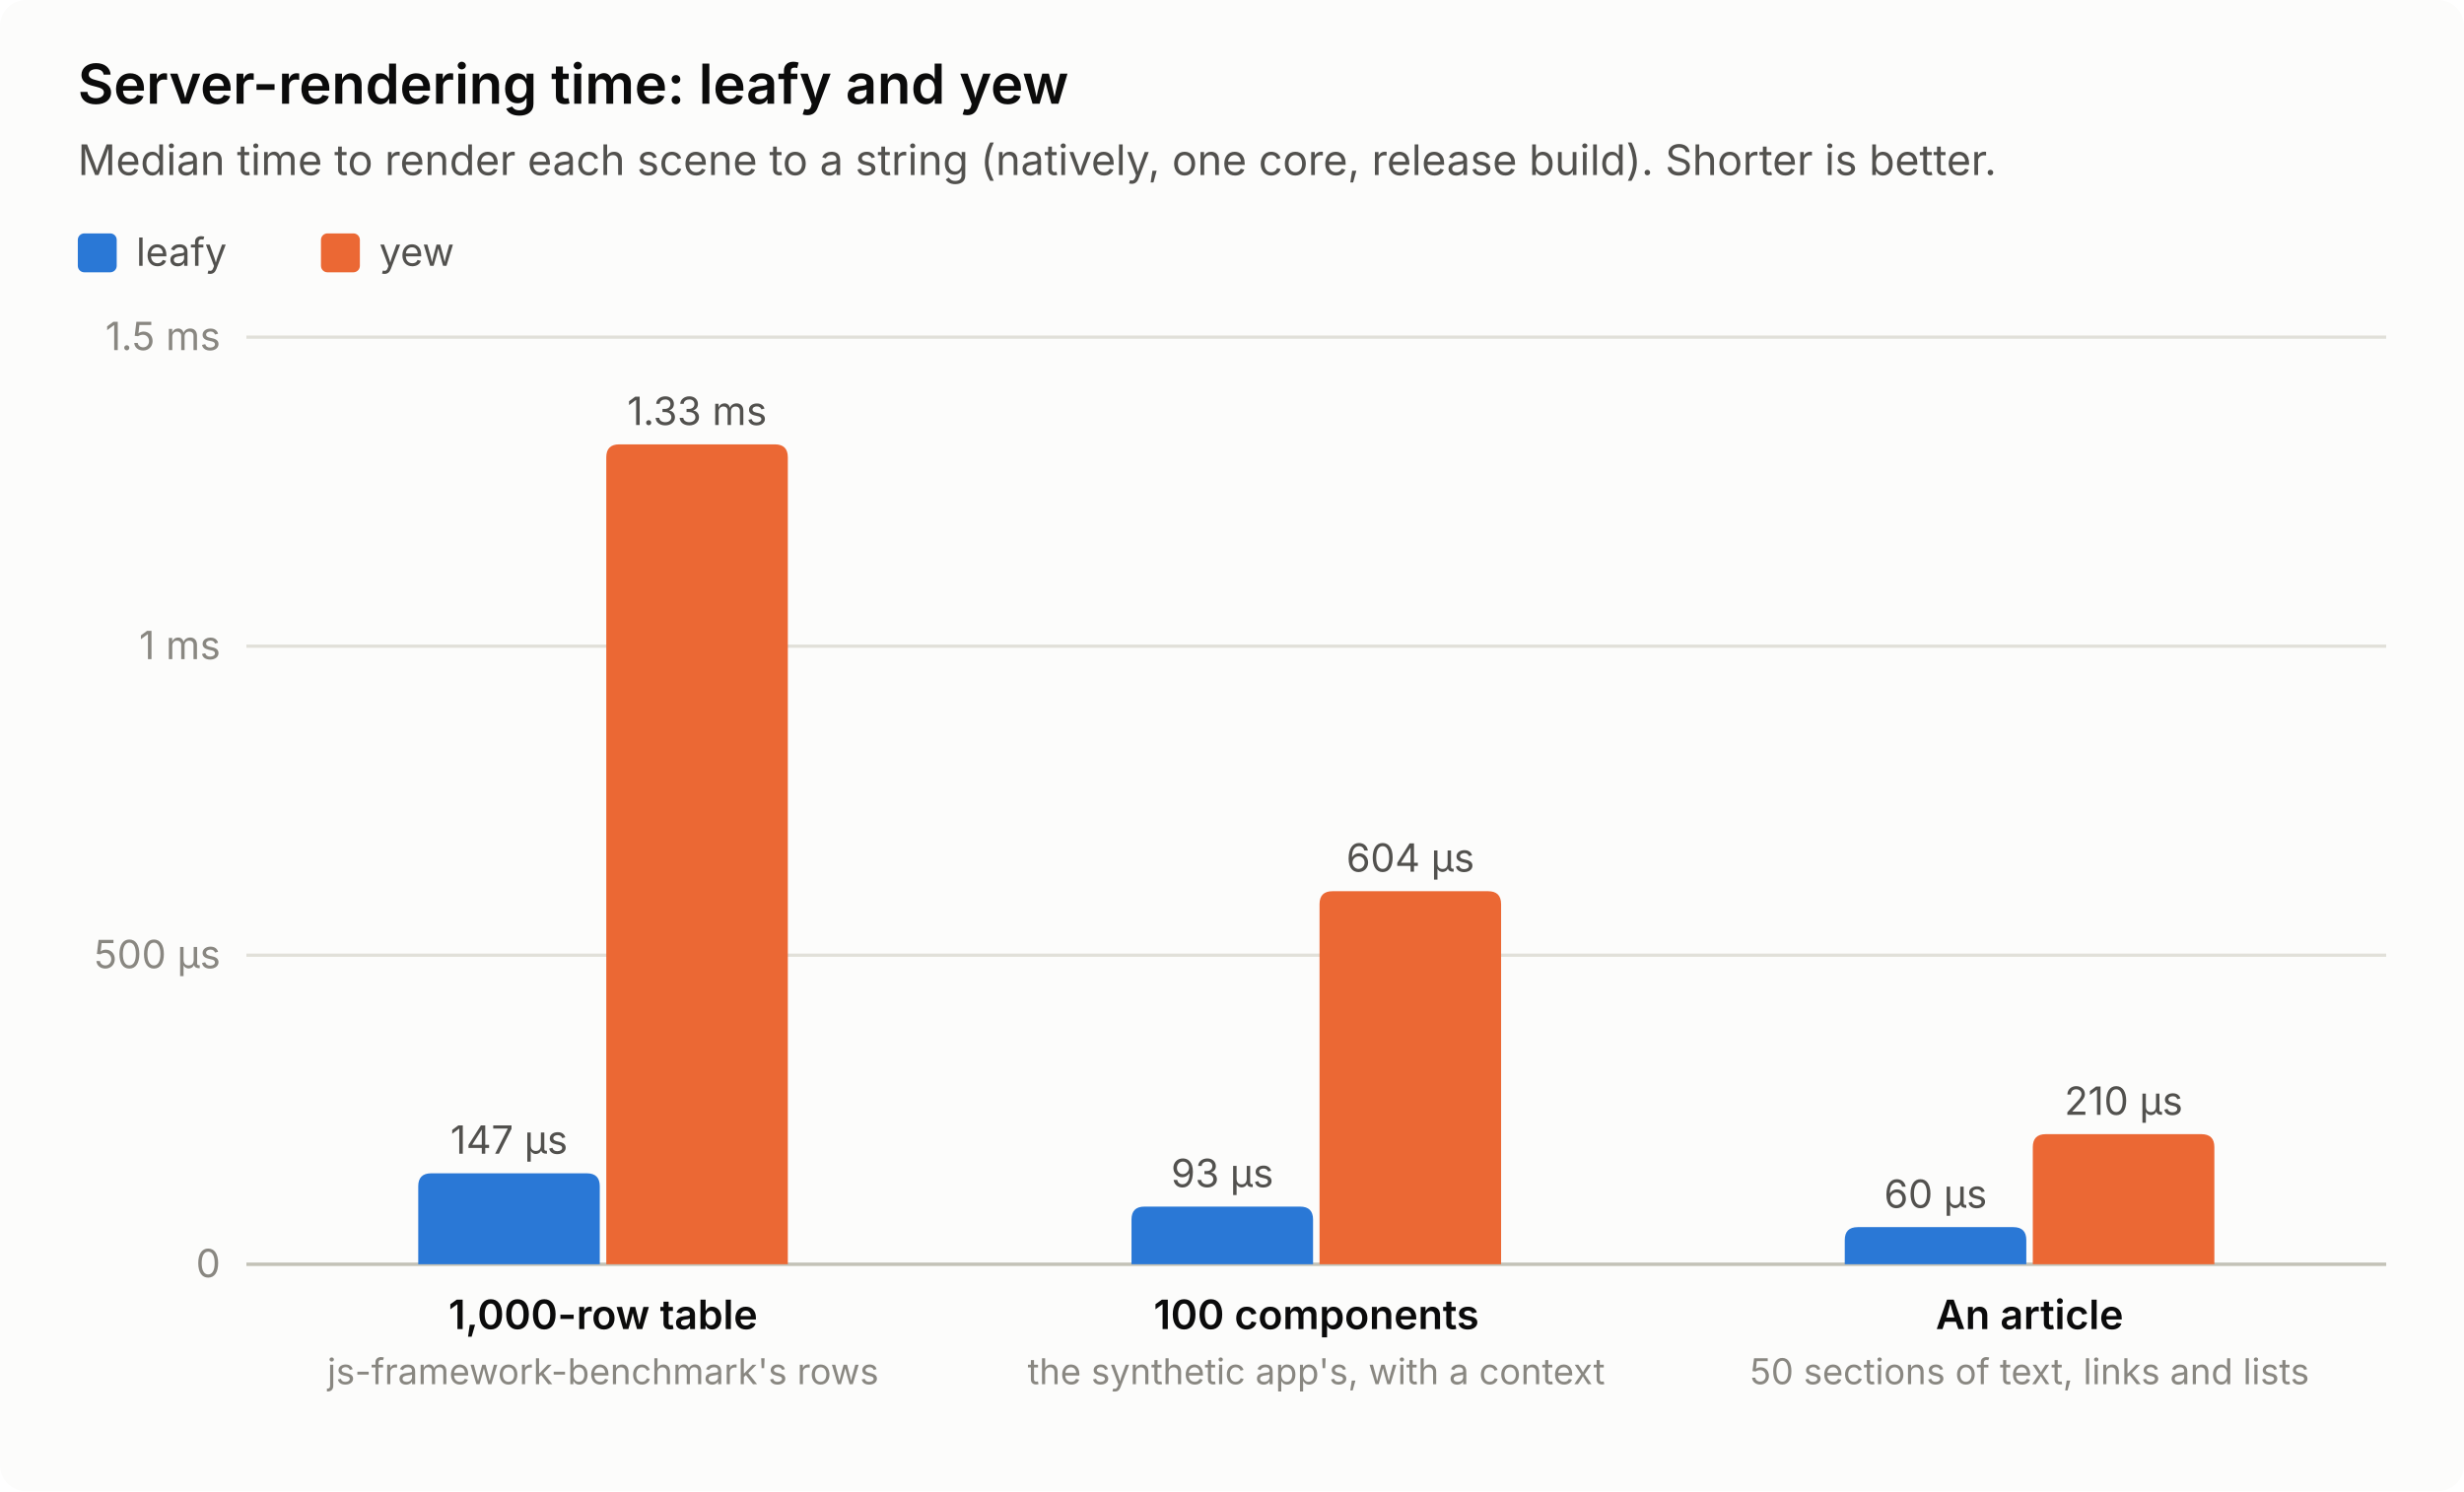
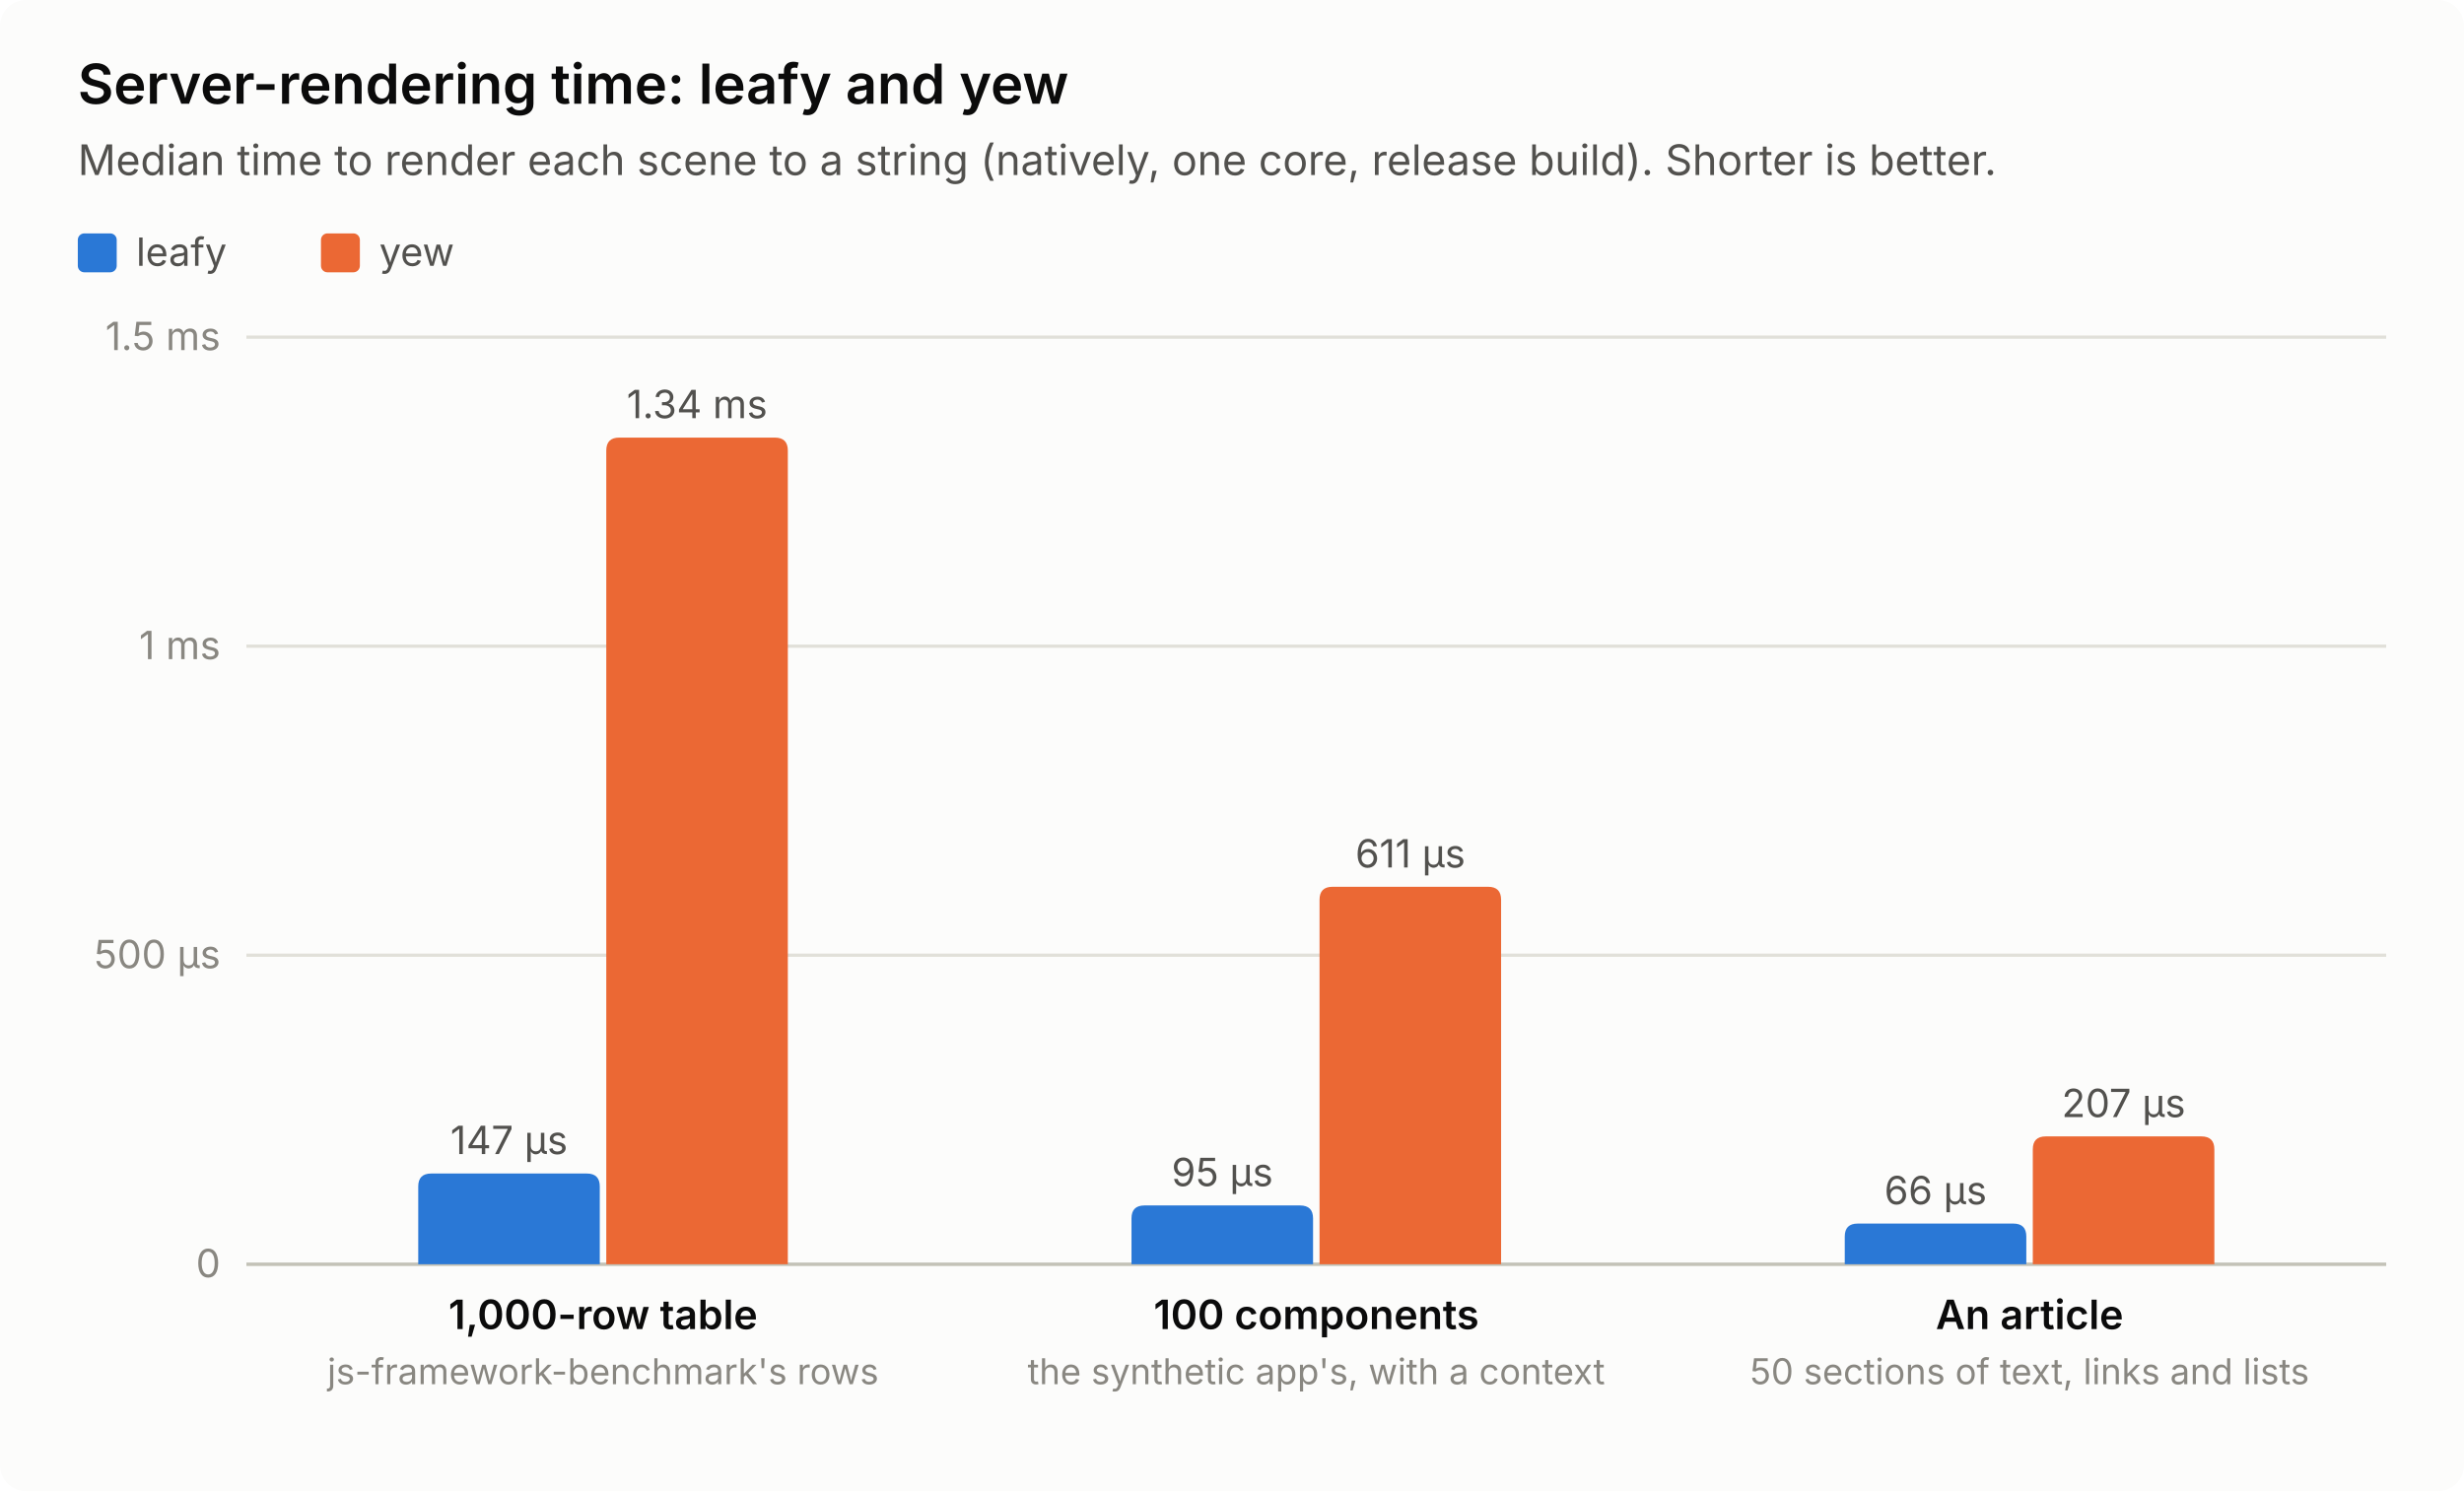
<svg xmlns="http://www.w3.org/2000/svg" viewBox="0 0 760 460" width="760" height="460" role="img" aria-labelledby="t d" font-family="system-ui, -apple-system, 'Segoe UI', sans-serif">
  <style>
  .surface { fill: #fcfcfb; }
  .ink { fill: #0b0b0b; }
  .ink2 { fill: #52514e; }
  .muted { fill: #898781; }
  .grid { stroke: #e1e0d9; stroke-width: 1; }
  .axis { stroke: #c3c2b7; stroke-width: 1; }
  .leafy { fill: #2a78d6; }
  .yew { fill: #eb6834; }
  .bar:hover path { opacity: 0.85; }
  @media (prefers-color-scheme: dark) {
    .surface { fill: #1a1a19; }
    .ink { fill: #f0efec; }
    .ink2 { fill: #c3c2b7; }
    .grid { stroke: #2c2c2a; }
    .axis { stroke: #383835; }
    .leafy { fill: #3987e5; }
    .yew { fill: #d95926; }
  }
</style>
  <rect class="surface" width="760" height="460" rx="8" />
  <text class="ink" x="24" y="32" font-size="17" font-weight="600">Server-rendering time: leafy and yew</text>
  <text class="ink2" x="24" y="54" font-size="13">Median time to render each scene to a string (natively, one core, release build). Shorter is better.</text>
  <rect class="leafy" x="24" y="72" width="12" height="12" rx="2" />
  <text class="ink2" x="42" y="82" font-size="12">leafy</text>
  <rect class="yew" x="99" y="72" width="12" height="12" rx="2" />
  <text class="ink2" x="117" y="82" font-size="12">yew</text>
  <line class="grid" x1="76" y1="390" x2="736" y2="390" />
  <text class="muted" x="68" y="394" font-size="12" text-anchor="end">0</text>
  <line class="grid" x1="76" y1="294.667" x2="736" y2="294.667" />
  <text class="muted" x="68" y="298.667" font-size="12" text-anchor="end">500 µs</text>
  <line class="grid" x1="76" y1="199.333" x2="736" y2="199.333" />
  <text class="muted" x="68" y="203.333" font-size="12" text-anchor="end">1 ms</text>
  <line class="grid" x1="76" y1="104" x2="736" y2="104" />
  <text class="muted" x="68" y="108" font-size="12" text-anchor="end">1.5 ms</text>
  <line class="axis" x1="76" y1="390" x2="736" y2="390" />
  <g class="bar">
-     <path class="leafy" d="M129,390 V365.943 Q129,361.943 133,361.943 H181 Q185,361.943 185,365.943 V390 Z" />
+     <path class="leafy" d="M129,390 V366.01 Q129,362.01 133,362.01 H181 Q185,362.01 185,366.01 V390 Z" />
  </g>
-   <text class="ink2" x="157" y="355.9" font-size="12" text-anchor="middle">147 µs</text>
+   <text class="ink2" x="157" y="356.0" font-size="12" text-anchor="middle">147 µs</text>
  <g class="bar">
-     <path class="yew" d="M187,390 V141.077 Q187,137.077 191,137.077 H239 Q243,137.077 243,141.077 V390 Z" />
+     <path class="yew" d="M187,390 V138.991 Q187,134.991 191,134.991 H239 Q243,134.991 243,138.991 V390 Z" />
  </g>
-   <text class="ink2" x="215" y="131.1" font-size="12" text-anchor="middle">1.33 ms</text>
+   <text class="ink2" x="215" y="129.0" font-size="12" text-anchor="middle">1.34 ms</text>
  <text class="ink" x="186" y="410" font-size="12.5" font-weight="600" text-anchor="middle">1,000-row table</text>
  <text class="muted" x="186" y="427" font-size="11" text-anchor="middle">js-framework-benchmark's rows</text>
  <g class="bar">
-     <path class="leafy" d="M349,390 V376.215 Q349,372.215 353,372.215 H401 Q405,372.215 405,376.215 V390 Z" />
+     <path class="leafy" d="M349,390 V375.86 Q349,371.86 353,371.86 H401 Q405,371.86 405,375.86 V390 Z" />
  </g>
-   <text class="ink2" x="377" y="366.2" font-size="12" text-anchor="middle">93 µs</text>
+   <text class="ink2" x="377" y="365.9" font-size="12" text-anchor="middle">95 µs</text>
  <g class="bar">
-     <path class="yew" d="M407,390 V278.923 Q407,274.923 411,274.923 H459 Q463,274.923 463,278.923 V390 Z" />
+     <path class="yew" d="M407,390 V277.556 Q407,273.556 411,273.556 H459 Q463,273.556 463,277.556 V390 Z" />
  </g>
-   <text class="ink2" x="435" y="268.9" font-size="12" text-anchor="middle">604 µs</text>
+   <text class="ink2" x="435" y="267.6" font-size="12" text-anchor="middle">611 µs</text>
  <text class="ink" x="406" y="410" font-size="12.5" font-weight="600" text-anchor="middle">100 components</text>
  <text class="muted" x="406" y="427" font-size="11" text-anchor="middle">the synthetic app's, with a context</text>
  <g class="bar">
-     <path class="leafy" d="M569,390 V382.55 Q569,378.55 573,378.55 H621 Q625,378.55 625,382.55 V390 Z" />
+     <path class="leafy" d="M569,390 V381.45 Q569,377.45 573,377.45 H621 Q625,377.45 625,381.45 V390 Z" />
  </g>
-   <text class="ink2" x="597" y="372.6" font-size="12" text-anchor="middle">60 µs</text>
+   <text class="ink2" x="597" y="371.5" font-size="12" text-anchor="middle">66 µs</text>
  <g class="bar">
-     <path class="yew" d="M627,390 V353.867 Q627,349.867 631,349.867 H679 Q683,349.867 683,353.867 V390 Z" />
+     <path class="yew" d="M627,390 V354.559 Q627,350.559 631,350.559 H679 Q683,350.559 683,354.559 V390 Z" />
  </g>
-   <text class="ink2" x="655" y="343.9" font-size="12" text-anchor="middle">210 µs</text>
+   <text class="ink2" x="655" y="344.6" font-size="12" text-anchor="middle">207 µs</text>
  <text class="ink" x="626" y="410" font-size="12.5" font-weight="600" text-anchor="middle">An article</text>
  <text class="muted" x="626" y="427" font-size="11" text-anchor="middle">50 sections of text, links and lists</text>
</svg>
